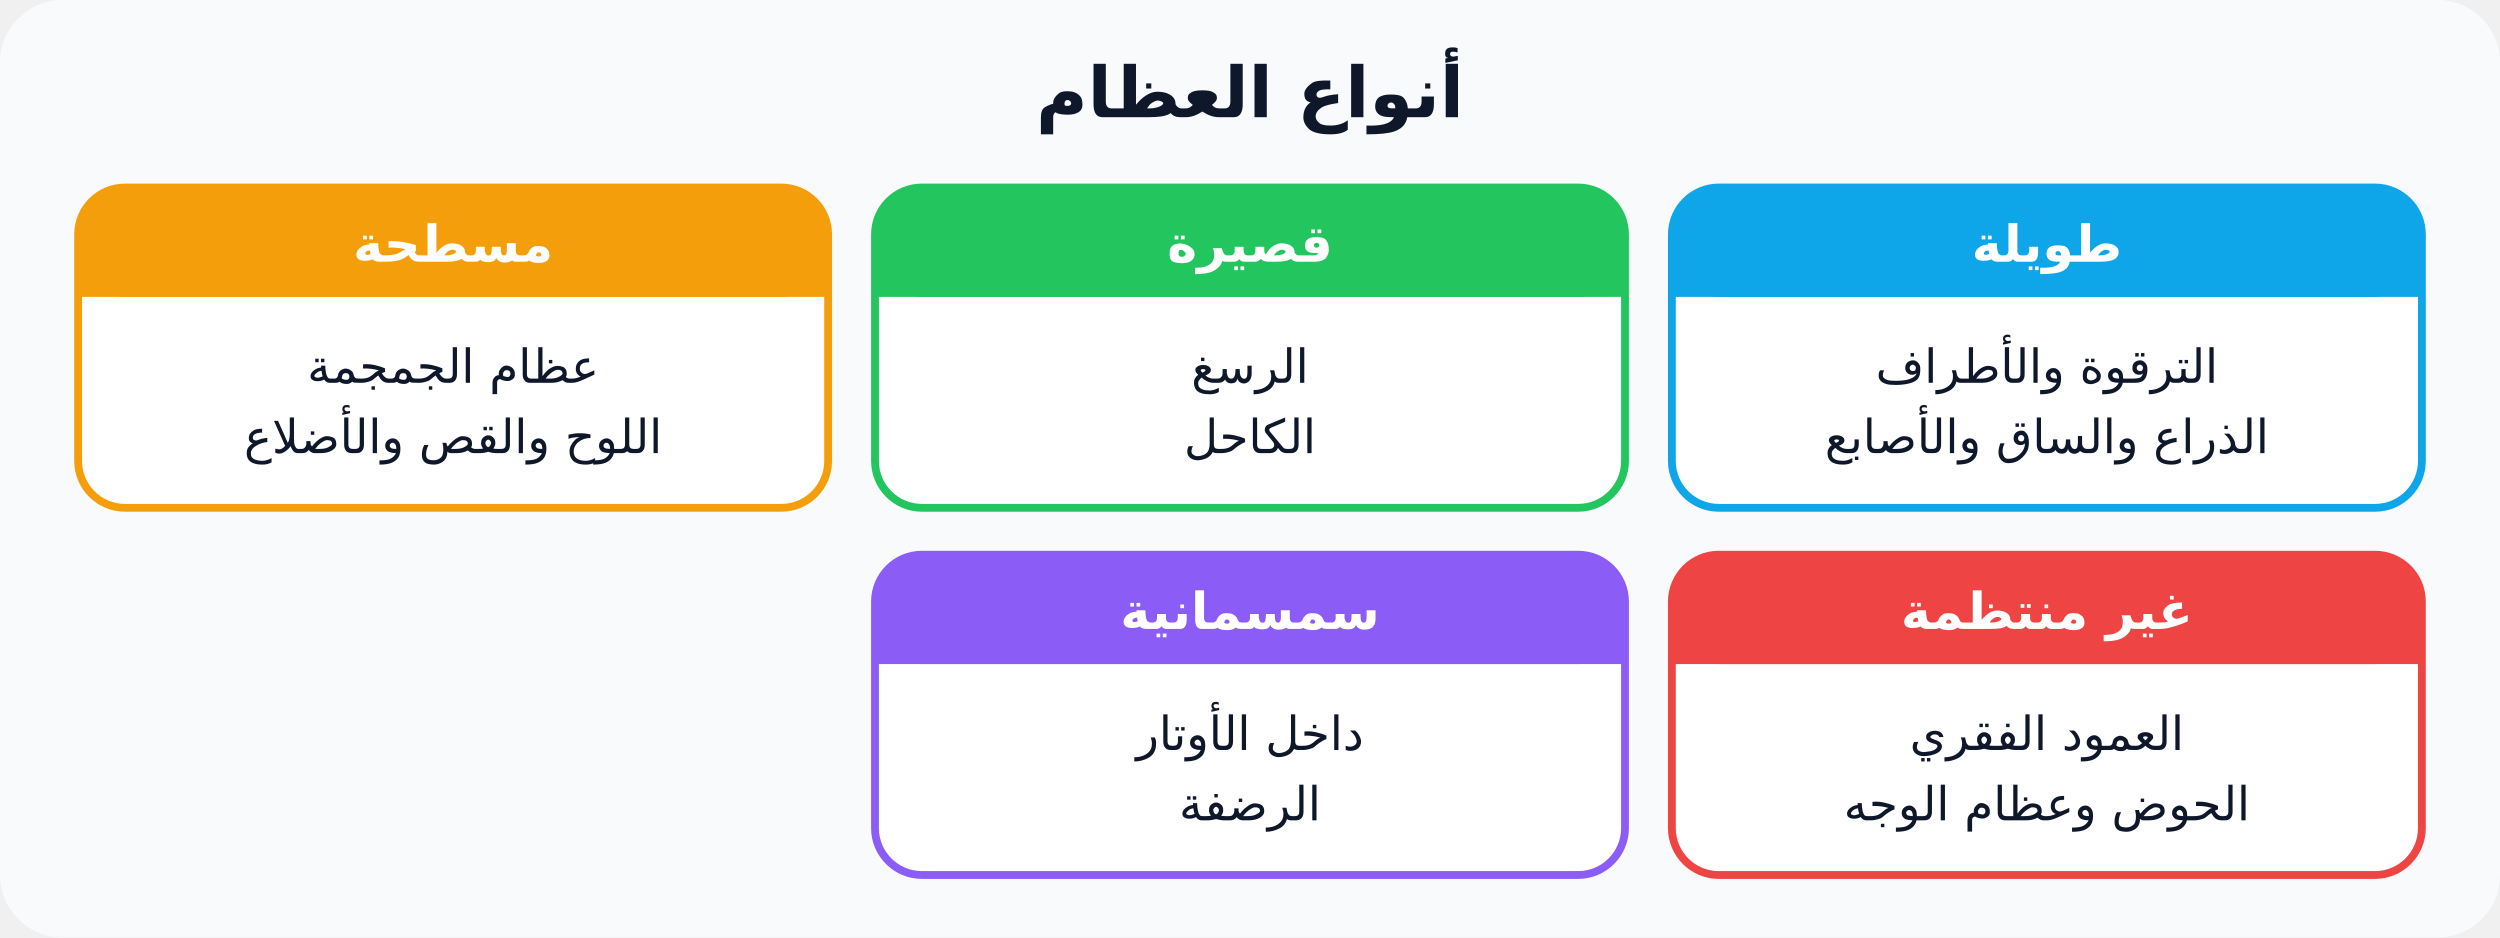
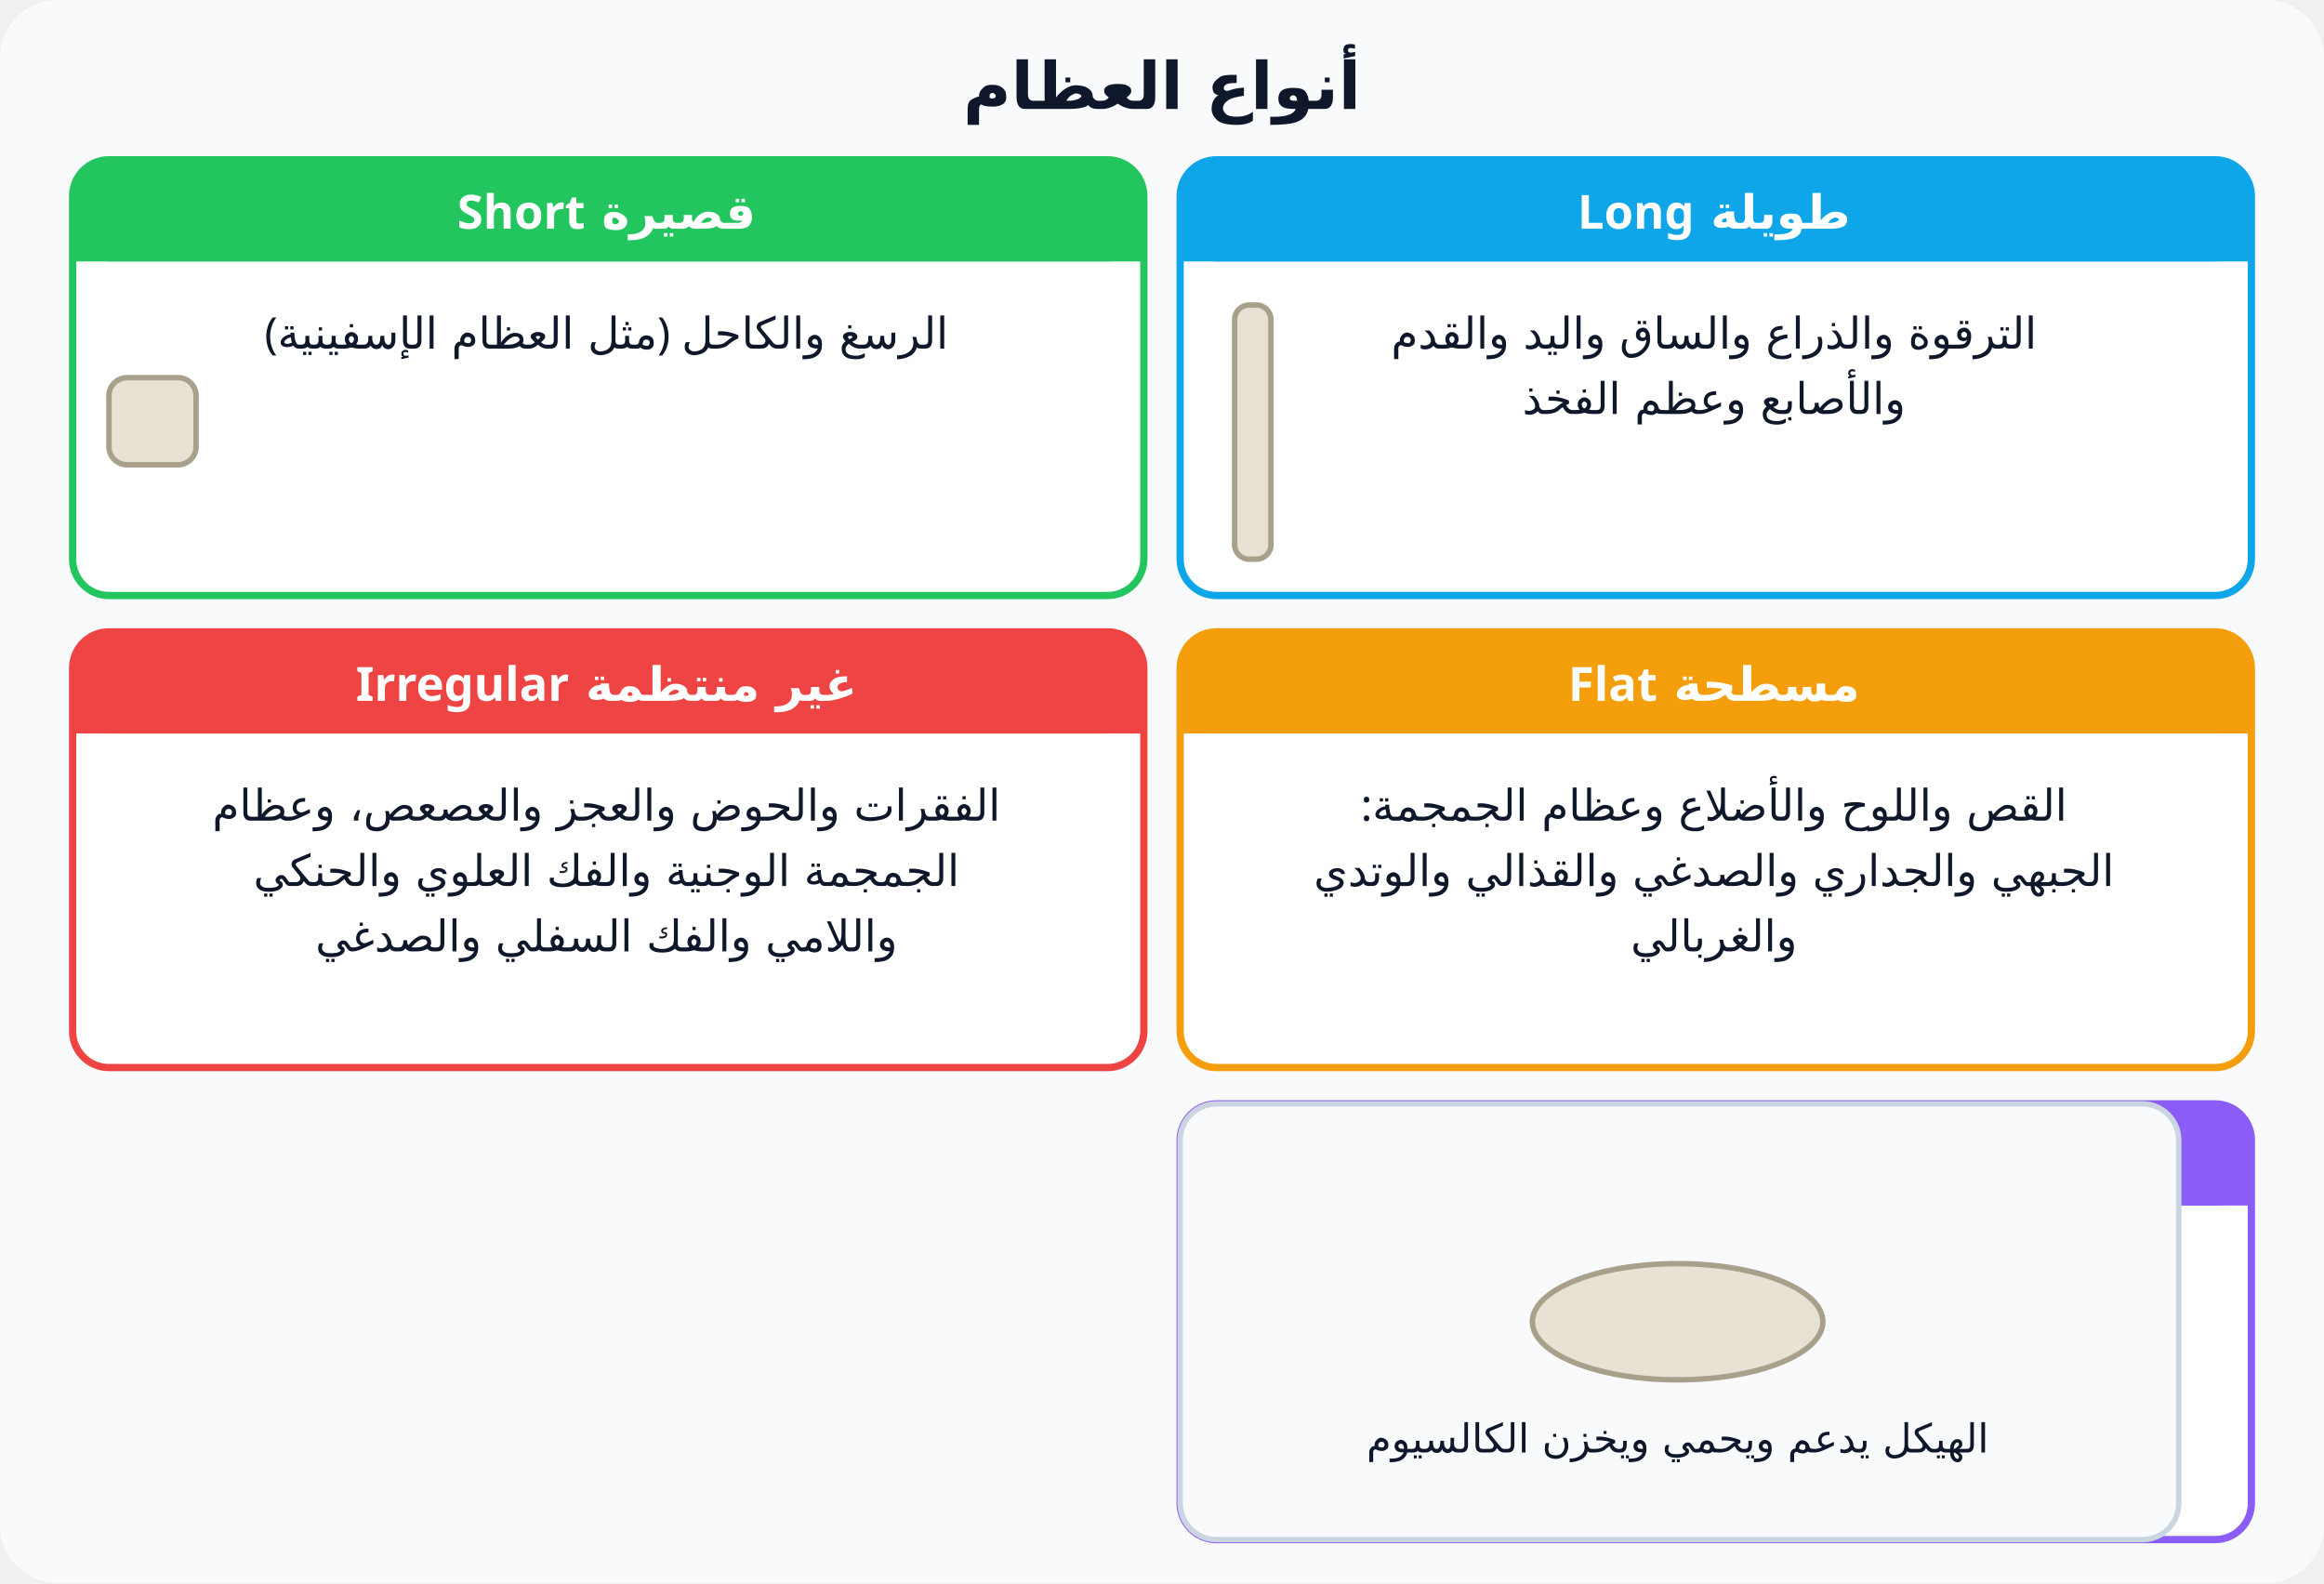
- <svg xmlns="http://www.w3.org/2000/svg" viewBox="0 0 640 240" font-family="Cairo, Tahoma, sans-serif" direction="rtl">
-   <rect width="640" height="240" rx="16" fill="#f8fafc" />
+ <svg xmlns="http://www.w3.org/2000/svg" viewBox="0 0 640 436" font-family="Cairo, Tahoma, sans-serif" direction="rtl">
+   <rect width="640" height="436" rx="16" fill="#f8fafc" />
  <text x="320" y="30" text-anchor="middle" font-size="18" font-weight="800" fill="#0f172a">أنواع العظام</text>
-   <rect x="428" y="48" width="192" height="82" rx="12" fill="#fff" stroke="#0ea5e9" stroke-width="2" />
-   <rect x="428" y="48" width="192" height="28" rx="12" fill="#0ea5e9" />
-   <rect x="428" y="64" width="192" height="12" fill="#0ea5e9" />
-   <text x="524.0" y="67" text-anchor="middle" font-size="13" font-weight="800" fill="#fff">طويلة</text>
-   <text x="524.0" y="98" text-anchor="middle" font-size="12" font-weight="500" fill="#0f172a">الترقوة والأطراف</text>
-   <text x="524.0" y="116" text-anchor="middle" font-size="12" font-weight="500" fill="#0f172a">الذراع والساق والأصابع</text>
-   <rect x="224" y="48" width="192" height="82" rx="12" fill="#fff" stroke="#22c55e" stroke-width="2" />
-   <rect x="224" y="48" width="192" height="28" rx="12" fill="#22c55e" />
-   <rect x="224" y="64" width="192" height="12" fill="#22c55e" />
-   <text x="320.0" y="67" text-anchor="middle" font-size="13" font-weight="800" fill="#fff">قصيرة</text>
-   <text x="320.0" y="98" text-anchor="middle" font-size="12" font-weight="500" fill="#0f172a">الرسغ</text>
-   <text x="320.0" y="116" text-anchor="middle" font-size="12" font-weight="500" fill="#0f172a">الكاحل</text>
-   <rect x="20" y="48" width="192" height="82" rx="12" fill="#fff" stroke="#f59e0b" stroke-width="2" />
-   <rect x="20" y="48" width="192" height="28" rx="12" fill="#f59e0b" />
-   <rect x="20" y="64" width="192" height="12" fill="#f59e0b" />
-   <text x="116.0" y="67" text-anchor="middle" font-size="13" font-weight="800" fill="#fff">مسطحة</text>
-   <text x="116.0" y="98" text-anchor="middle" font-size="12" font-weight="500" fill="#0f172a">عظام الجمجمة</text>
-   <text x="116.0" y="116" text-anchor="middle" font-size="12" font-weight="500" fill="#0f172a">اللوح والقص والأضلاع</text>
-   <rect x="428" y="142" width="192" height="82" rx="12" fill="#fff" stroke="#ef4444" stroke-width="2" />
-   <rect x="428" y="142" width="192" height="28" rx="12" fill="#ef4444" />
-   <rect x="428" y="158" width="192" height="12" fill="#ef4444" />
-   <text x="524.0" y="161" text-anchor="middle" font-size="13" font-weight="800" fill="#fff">غير منتظمة</text>
-   <text x="524.0" y="192" text-anchor="middle" font-size="12" font-weight="500" fill="#0f172a">العمود الفقري</text>
-   <text x="524.0" y="210" text-anchor="middle" font-size="12" font-weight="500" fill="#0f172a">الحوض وعظام الوجه</text>
-   <rect x="224" y="142" width="192" height="82" rx="12" fill="#fff" stroke="#8b5cf6" stroke-width="2" />
-   <rect x="224" y="142" width="192" height="28" rx="12" fill="#8b5cf6" />
-   <rect x="224" y="158" width="192" height="12" fill="#8b5cf6" />
-   <text x="320.0" y="161" text-anchor="middle" font-size="13" font-weight="800" fill="#fff">سمسمانية</text>
-   <text x="320.0" y="192" text-anchor="middle" font-size="12" font-weight="500" fill="#0f172a">داخل الأوتار</text>
-   <text x="320.0" y="210" text-anchor="middle" font-size="12" font-weight="500" fill="#0f172a">الرضفة</text>
+   <rect x="325" y="44" width="295" height="120" rx="10" fill="#fff" stroke="#0ea5e9" stroke-width="2" />
+   <rect x="325" y="44" width="295" height="28" rx="10" fill="#0ea5e9" stroke="none" stroke-width="1.5" />
+   <rect x="325" y="58" width="295" height="14" rx="0" fill="#0ea5e9" stroke="none" stroke-width="1.5" />
+   <text x="472" y="63" text-anchor="middle" font-size="13" font-weight="800" fill="#fff">طويلة Long</text>
+   <text x="472" y="96" text-anchor="middle" font-size="12" font-weight="500" fill="#0f172a">الترقوة والذراع والساق واليد والقدم</text>
+   <text x="472" y="114" text-anchor="middle" font-size="12" font-weight="500" fill="#0f172a">والأصابع وعظم الفخذ</text>
+   <rect x="340" y="84" width="10" height="70" rx="4" fill="#e7e2d3" stroke="#a8a08a" stroke-width="1.5" />
+   <rect x="20" y="44" width="295" height="120" rx="10" fill="#fff" stroke="#22c55e" stroke-width="2" />
+   <rect x="20" y="44" width="295" height="28" rx="10" fill="#22c55e" stroke="none" stroke-width="1.5" />
+   <rect x="20" y="58" width="295" height="14" rx="0" fill="#22c55e" stroke="none" stroke-width="1.5" />
+   <text x="167" y="63" text-anchor="middle" font-size="13" font-weight="800" fill="#fff">قصيرة Short</text>
+   <text x="167" y="96" text-anchor="middle" font-size="12" font-weight="500" fill="#0f172a">الرسغ والكاحل (مثل العظام الإسفينية)</text>
+   <rect x="30" y="104" width="24" height="24" rx="5" fill="#e7e2d3" stroke="#a8a08a" stroke-width="1.5" />
+   <rect x="325" y="174" width="295" height="120" rx="10" fill="#fff" stroke="#f59e0b" stroke-width="2" />
+   <rect x="325" y="174" width="295" height="28" rx="10" fill="#f59e0b" stroke="none" stroke-width="1.5" />
+   <rect x="325" y="188" width="295" height="14" rx="0" fill="#f59e0b" stroke="none" stroke-width="1.5" />
+   <text x="472" y="193" text-anchor="middle" font-size="13" font-weight="800" fill="#fff">مسطحة Flat</text>
+   <text x="472" y="226" text-anchor="middle" font-size="12" font-weight="500" fill="#0f172a">القص واللوح والأضلاع وعظام الجمجمة:</text>
+   <text x="472" y="244" text-anchor="middle" font-size="12" font-weight="500" fill="#0f172a">الجبهي والجداري والصدغي والقذالي والوتدي</text>
+   <text x="472" y="262" text-anchor="middle" font-size="12" font-weight="500" fill="#0f172a">والغربالي</text>
+   <rect x="20" y="174" width="295" height="120" rx="10" fill="#fff" stroke="#ef4444" stroke-width="2" />
+   <rect x="20" y="174" width="295" height="28" rx="10" fill="#ef4444" stroke="none" stroke-width="1.5" />
+   <rect x="20" y="188" width="295" height="14" rx="0" fill="#ef4444" stroke="none" stroke-width="1.5" />
+   <text x="167" y="193" text-anchor="middle" font-size="13" font-weight="800" fill="#fff">غير منتظمة Irregular</text>
+   <text x="167" y="226" text-anchor="middle" font-size="12" font-weight="500" fill="#0f172a">الفقرات والحوض والعجز والعصعص، وعظام</text>
+   <text x="167" y="244" text-anchor="middle" font-size="12" font-weight="500" fill="#0f172a">الجمجمة الوجنية والفك العلوي والحنكي</text>
+   <text x="167" y="262" text-anchor="middle" font-size="12" font-weight="500" fill="#0f172a">واللامي والفك السفلي والصدغي</text>
+   <rect x="325" y="304" width="295" height="120" rx="10" fill="#fff" stroke="#8b5cf6" stroke-width="2" />
+   <rect x="325" y="304" width="295" height="28" rx="10" fill="#8b5cf6" stroke="none" stroke-width="1.5" />
+   <rect x="325" y="318" width="295" height="14" rx="0" fill="#8b5cf6" stroke="none" stroke-width="1.5" />
+   <text x="472" y="323" text-anchor="middle" font-size="13" font-weight="800" fill="#fff">سمسمانية Sesamoid</text>
+   <text x="472" y="356" text-anchor="middle" font-size="12" font-weight="500" fill="#0f172a">تتكوّن داخل الأوتار: الرضفة (عظمة</text>
+   <text x="472" y="374" text-anchor="middle" font-size="12" font-weight="500" fill="#0f172a">الركبة)</text>
+   <ellipse cx="350" cy="374" rx="14" ry="16" fill="#e7e2d3" stroke="#a8a08a" stroke-width="1.5" />
+   <rect x="325" y="304" width="275" height="120" rx="10" fill="#f8fafc" stroke="#cbd5e1" stroke-width="1.5" />
+   <ellipse cx="462" cy="364" rx="40" ry="16" fill="#e7e2d3" stroke="#a8a08a" stroke-width="1.5" />
+   <text x="462" y="400" text-anchor="middle" font-size="11" font-weight="500" fill="#0f172a">الهيكل يدعم ويحمي ويخزن الكالسيوم</text>
</svg>
